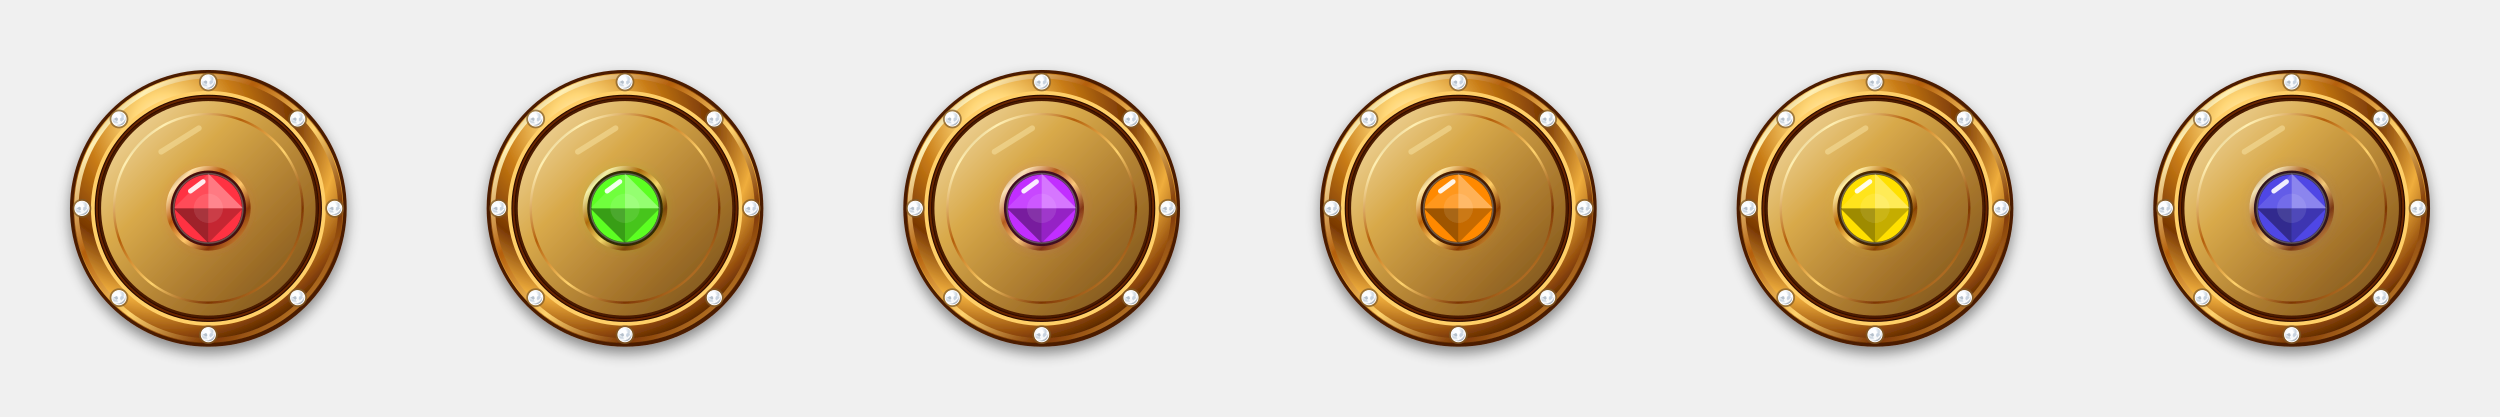
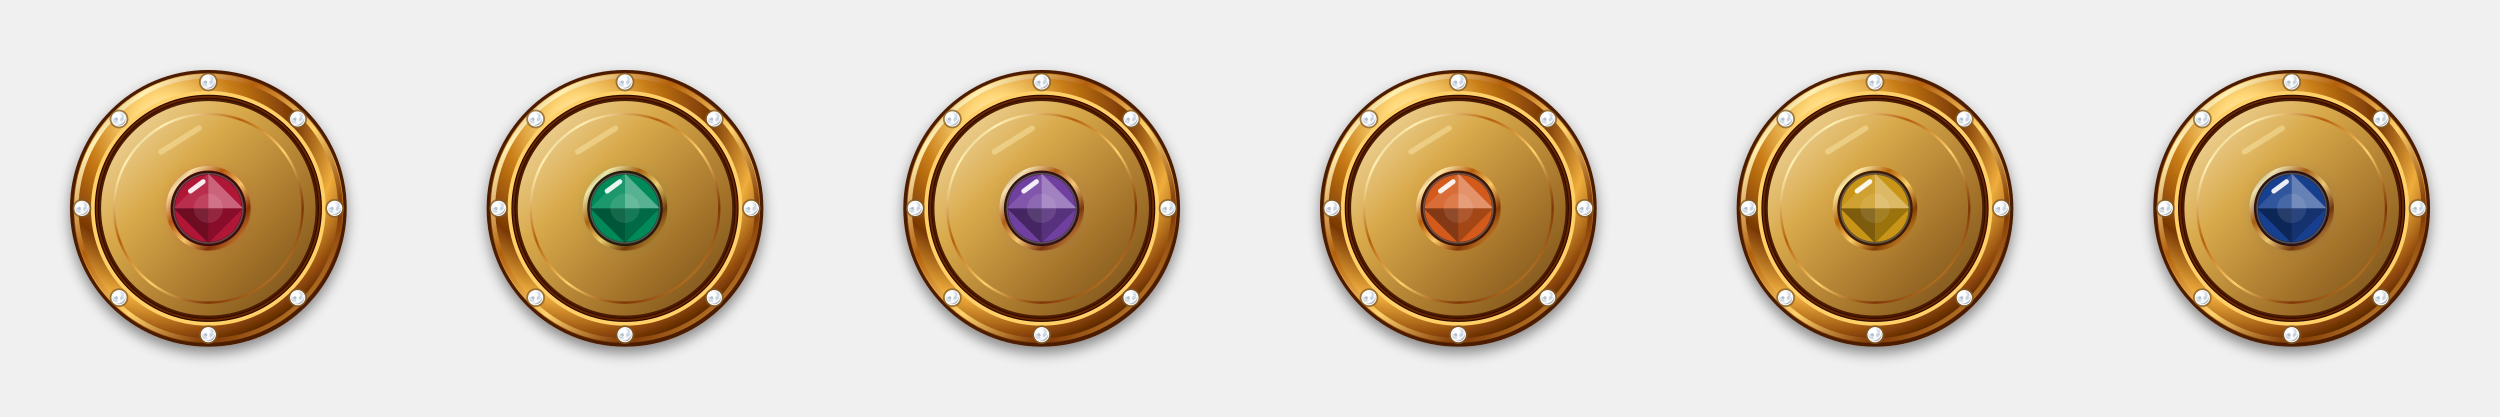
<svg xmlns="http://www.w3.org/2000/svg" xmlns:xlink="http://www.w3.org/1999/xlink" width="384" height="64" viewBox="0 0 384 64" role="img" aria-labelledby="title desc">
  <view id="sessions" viewBox="0 0 64 64" />
  <view id="consultations" viewBox="64 0 64 64" />
  <view id="content" viewBox="128 0 64 64" />
  <view id="notes" viewBox="192 0 64 64" />
  <view id="info" viewBox="256 0 64 64" />
  <view id="projects" viewBox="320 0 64 64" />
  <defs>
    <radialGradient id="gold-face" cx=".34" cy=".2" r=".84">
      <stop offset="0" stop-color="#FFF8D7" />
      <stop offset=".14" stop-color="#FFD777" />
      <stop offset=".34" stop-color="#C77A14" />
      <stop offset=".56" stop-color="#793804" />
      <stop offset=".76" stop-color="#EFAD3C" />
      <stop offset=".91" stop-color="#8E4709" />
      <stop offset="1" stop-color="#431A00" />
    </radialGradient>
    <linearGradient id="plate-face" x1="0" y1="0" x2="1" y2="1">
      <stop offset="0" stop-color="#F7E4B8" />
      <stop offset=".35" stop-color="#D8A94A" />
      <stop offset=".7" stop-color="#A3722A" />
      <stop offset="1" stop-color="#6E4A16" />
    </linearGradient>
    <linearGradient id="gold-edge" x1="0" y1="0" x2="1" y2="1">
      <stop offset="0" stop-color="#6B2C00" />
      <stop offset=".16" stop-color="#FFF0B3" />
      <stop offset=".35" stop-color="#B45F0B" />
      <stop offset=".55" stop-color="#FFD36E" />
      <stop offset=".75" stop-color="#7D3603" />
      <stop offset="1" stop-color="#F1B54A" />
    </linearGradient>
    <radialGradient id="diamond-base" cx=".32" cy=".26" r=".75">
      <stop offset="0" stop-color="#FFFFFF" />
      <stop offset=".32" stop-color="#F8FBFF" />
      <stop offset=".63" stop-color="#CBD5DF" />
      <stop offset=".82" stop-color="#FFFFFF" />
      <stop offset="1" stop-color="#929DAA" />
    </radialGradient>
    <filter id="medallion-shadow" x="-20%" y="-20%" width="140%" height="150%">
      <feGaussianBlur in="SourceAlpha" stdDeviation="1.1" result="blur" />
      <feOffset in="blur" dy="1" result="off" />
      <feComponentTransfer in="off" result="shadow">
        <feFuncA type="linear" slope=".45" />
      </feComponentTransfer>
      <feMerge>
        <feMergeNode in="shadow" />
        <feMergeNode in="SourceGraphic" />
      </feMerge>
    </filter>
    <filter id="stone-glow" x="-80%" y="-80%" width="260%" height="260%">
      <feGaussianBlur stdDeviation="1.25" />
    </filter>
    <g id="pave">
      <circle r="2" fill="#7D5A2A" opacity=".7" />
      <circle r="1.5" fill="url(#diamond-base)" stroke="#FFFFFF" stroke-width=".22" />
      <path d="M0-1.15.55-.35 0 0-.55-.35Z" fill="#FFFFFF" opacity=".95" />
      <path d="M1.15 0 .45.55 0 0 .55-.35Z" fill="#C7D2DF" opacity=".9" />
      <path d="M0 1.15-.45.42 0 0 .45.55Z" fill="#FFFFFF" opacity=".82" />
      <path d="M-1.15 0-.55-.35 0 0-.45.42Z" fill="#AEB9C5" opacity=".9" />
      <circle r=".28" fill="#FFFFFF" opacity=".9" />
    </g>
    <g id="gold-medallion">
      <g transform="translate(32 32) scale(.724138) translate(-32 -32)">
        <circle cx="32" cy="32" r="29" fill="url(#gold-face)" stroke="#4B1A00" stroke-width=".7" />
        <circle cx="32" cy="32" r="28" fill="none" stroke="url(#gold-edge)" stroke-width=".95" />
        <circle cx="32" cy="32" r="24.5" fill="#2C0A00" stroke="#FFCF68" stroke-width=".8" />
        <circle cx="32" cy="32" r="23.65" fill="none" stroke="#6A2702" stroke-width=".4" />
        <circle cx="32" cy="32" r="23" fill="url(#plate-face)" stroke="#4B1A00" stroke-width=".5" />
        <circle cx="32" cy="32" r="20" fill="none" stroke="url(#gold-edge)" stroke-width=".5" />
        <path d="M22 20 30 15" stroke="#FFF0B3" stroke-width="1.2" stroke-linecap="round" opacity=".4" />
        <use href="#pave" xlink:href="#pave" transform="translate(32 5.2)" />
        <use href="#pave" xlink:href="#pave" transform="translate(50.95 13.05)" />
        <use href="#pave" xlink:href="#pave" transform="translate(58.8 32)" />
        <use href="#pave" xlink:href="#pave" transform="translate(50.95 50.95)" />
        <use href="#pave" xlink:href="#pave" transform="translate(32 58.8)" />
        <use href="#pave" xlink:href="#pave" transform="translate(13.05 50.95)" />
        <use href="#pave" xlink:href="#pave" transform="translate(5.2 32)" />
        <use href="#pave" xlink:href="#pave" transform="translate(13.05 13.05)" />
      </g>
    </g>
    <g id="centre-stone">
      <circle cx="32" cy="32" r="6.15" fill="#2C0A00" stroke="url(#gold-edge)" stroke-width=".7" />
      <circle cx="32" cy="32" r="5.333" fill="currentColor" opacity=".38" filter="url(#stone-glow)" />
      <circle cx="32" cy="32" r="5.333" fill="currentColor" stroke="#160800" stroke-opacity=".7" stroke-width=".35" />
      <path d="M32 26.667 37.333 32 32 32Z" fill="#FFFFFF" opacity=".34" />
      <path d="M37.333 32 32 37.333 32 32Z" fill="#000000" opacity=".23" />
      <path d="M32 37.333 26.667 32 32 32Z" fill="#000000" opacity=".38" />
      <path d="M26.667 32 32 26.667 32 32Z" fill="#FFFFFF" opacity=".12" />
      <circle cx="32" cy="32" r="2.25" fill="#FFFFFF" opacity=".1" />
      <path d="M29.25 29.35 31.2 27.9" stroke="#FFFFFF" stroke-width=".75" stroke-linecap="round" opacity=".9" />
      <circle cx="32" cy="32" r="5.333" fill="none" stroke="#FFFFFF" stroke-opacity=".25" stroke-width=".25" />
    </g>
  </defs>
-   <g id="sessions-icon" color="#FF3342" filter="url(#medallion-shadow)">
+   <g id="sessions-icon" color="#B01236" filter="url(#medallion-shadow)">
    <use href="#gold-medallion" xlink:href="#gold-medallion" />
    <use href="#centre-stone" xlink:href="#centre-stone" />
  </g>
-   <g id="consultations-icon" color="#5CFF24" transform="translate(64 0)" filter="url(#medallion-shadow)">
+   <g id="consultations-icon" color="#008A5A" transform="translate(64 0)" filter="url(#medallion-shadow)">
    <use href="#gold-medallion" xlink:href="#gold-medallion" />
    <use href="#centre-stone" xlink:href="#centre-stone" />
  </g>
-   <g id="content-icon" color="#C12FFF" transform="translate(128 0)" filter="url(#medallion-shadow)">
+   <g id="content-icon" color="#7040A0" transform="translate(128 0)" filter="url(#medallion-shadow)">
    <use href="#gold-medallion" xlink:href="#gold-medallion" />
    <use href="#centre-stone" xlink:href="#centre-stone" />
  </g>
-   <g id="notes-icon" color="#FF8900" transform="translate(192 0)" filter="url(#medallion-shadow)">
+   <g id="notes-icon" color="#D45A1F" transform="translate(192 0)" filter="url(#medallion-shadow)">
    <use href="#gold-medallion" xlink:href="#gold-medallion" />
    <use href="#centre-stone" xlink:href="#centre-stone" />
  </g>
-   <g id="info-icon" color="#FFE000" transform="translate(256 0)" filter="url(#medallion-shadow)">
+   <g id="info-icon" color="#C99516" transform="translate(256 0)" filter="url(#medallion-shadow)">
    <use href="#gold-medallion" xlink:href="#gold-medallion" />
    <use href="#centre-stone" xlink:href="#centre-stone" />
  </g>
-   <g id="projects-icon" color="#4F46E5" transform="translate(320 0)" filter="url(#medallion-shadow)">
+   <g id="projects-icon" color="#173F8F" transform="translate(320 0)" filter="url(#medallion-shadow)">
    <use href="#gold-medallion" xlink:href="#gold-medallion" />
    <use href="#centre-stone" xlink:href="#centre-stone" />
  </g>
</svg>
